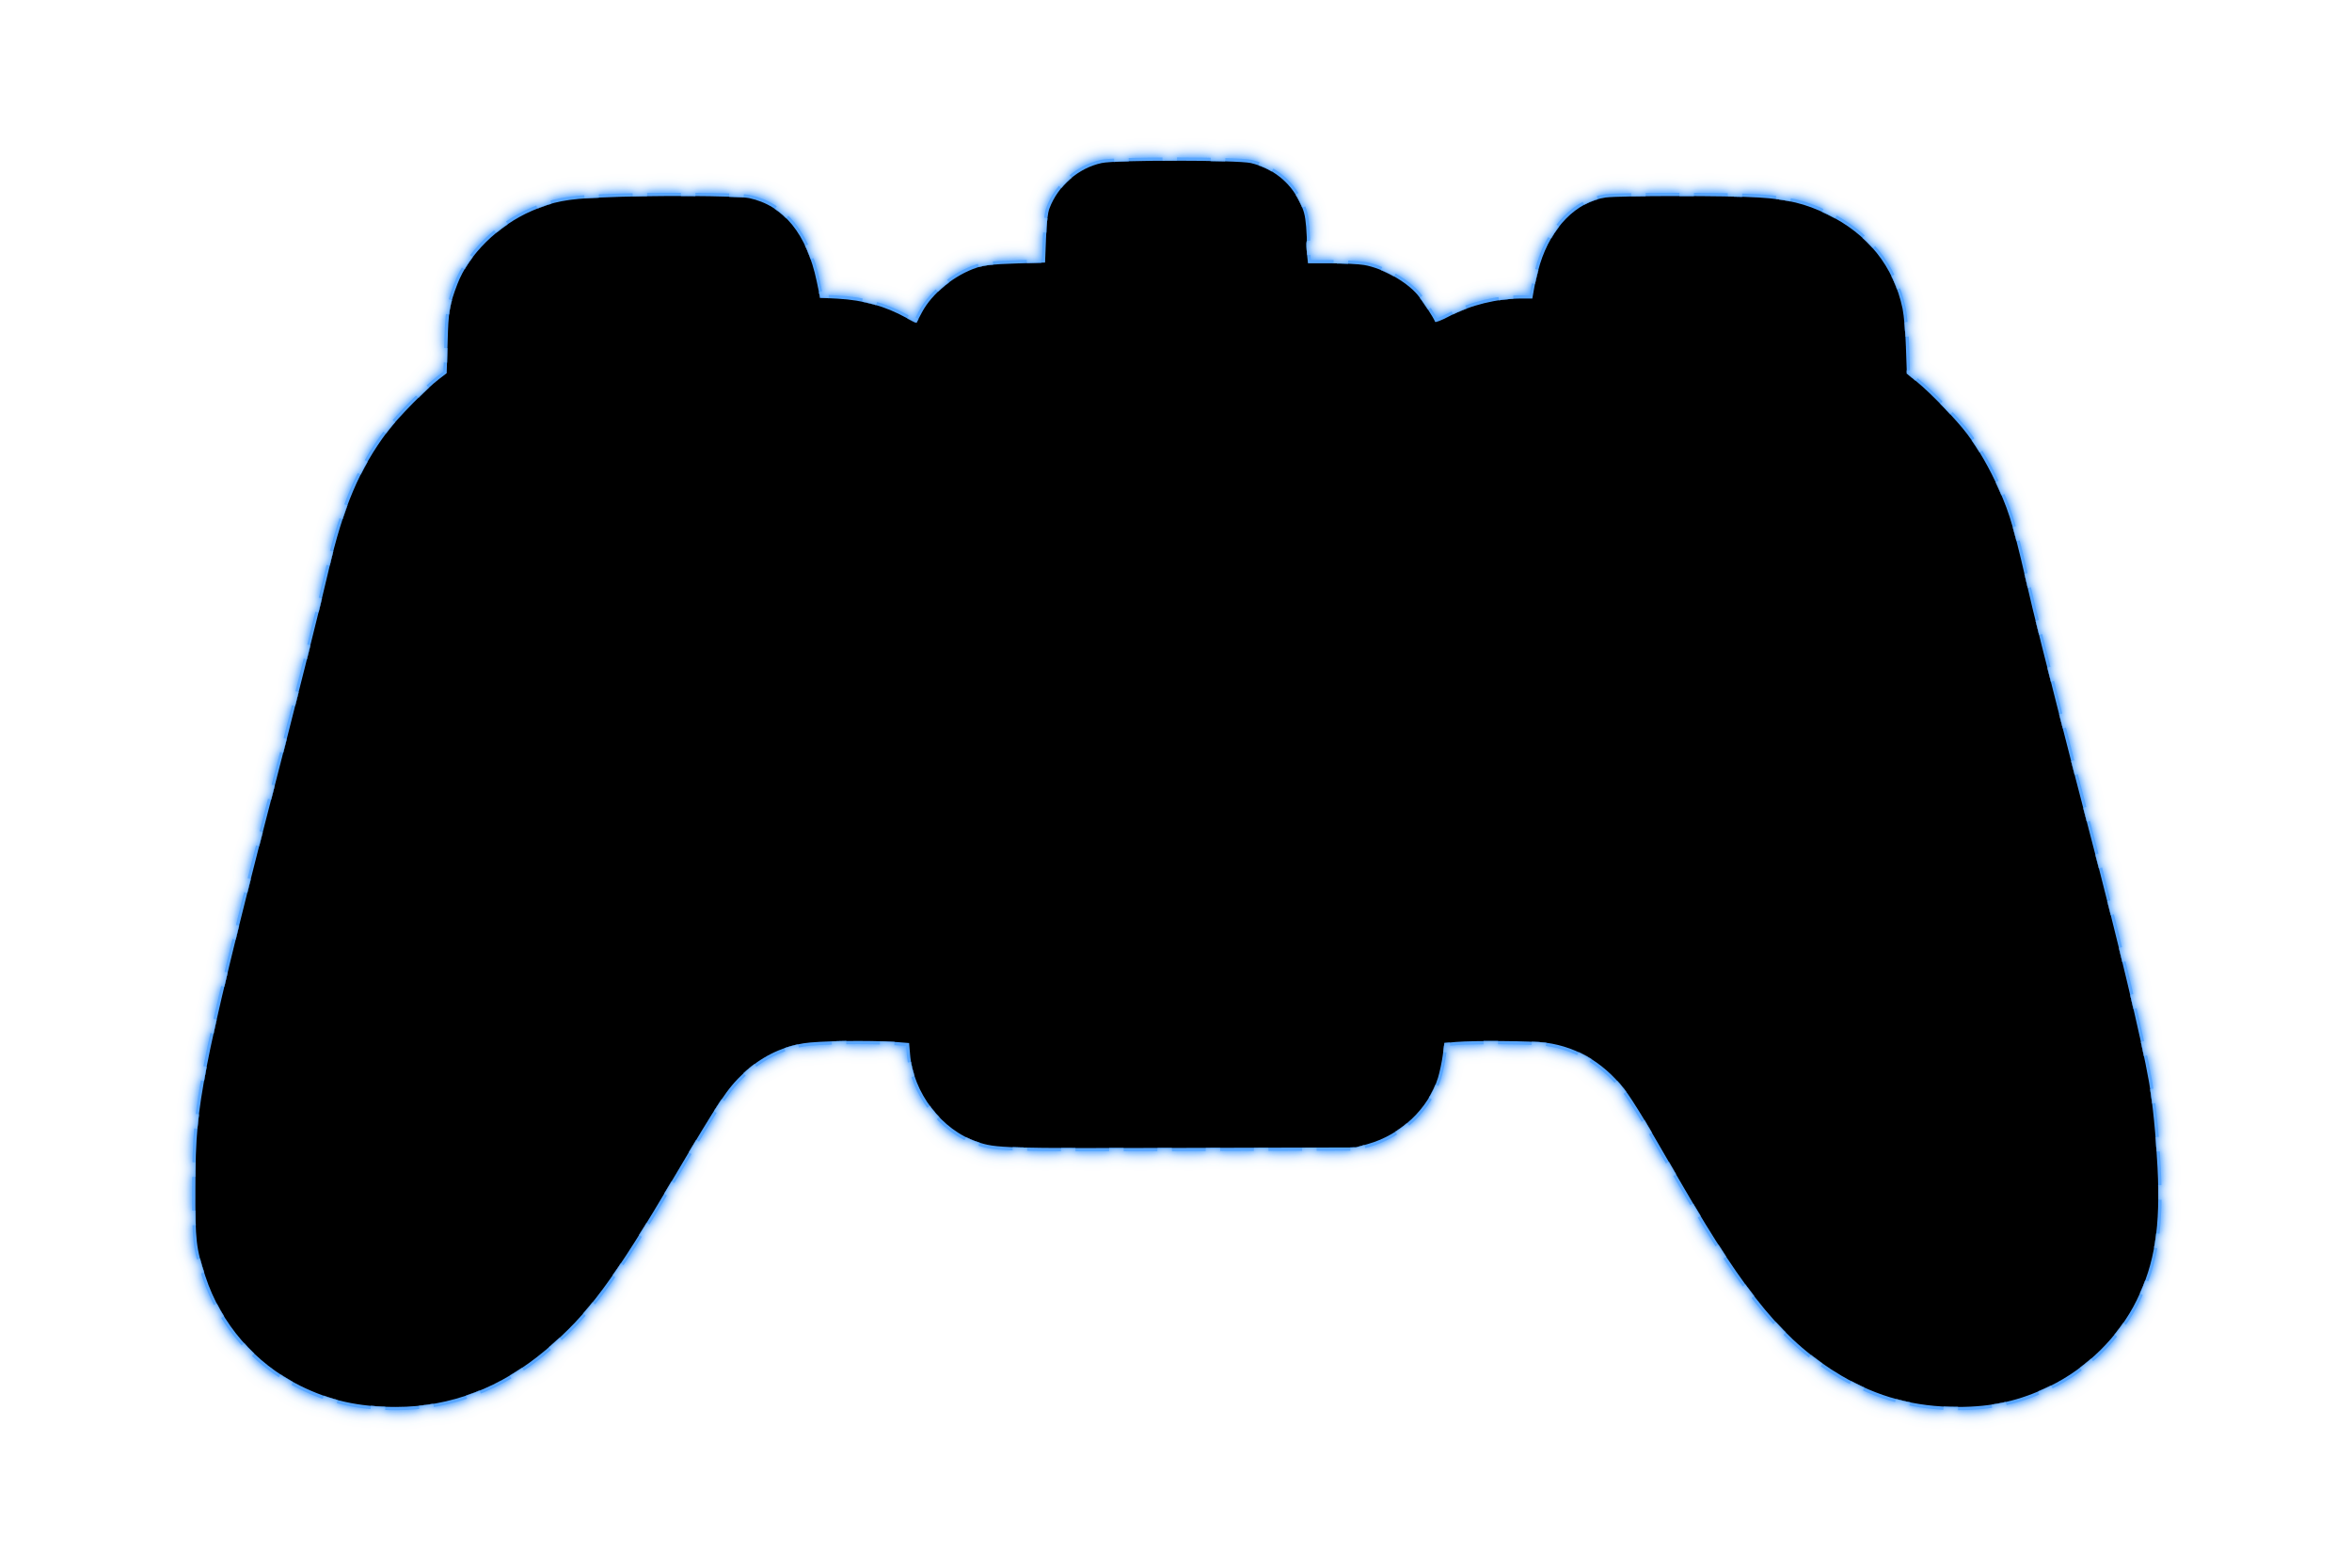
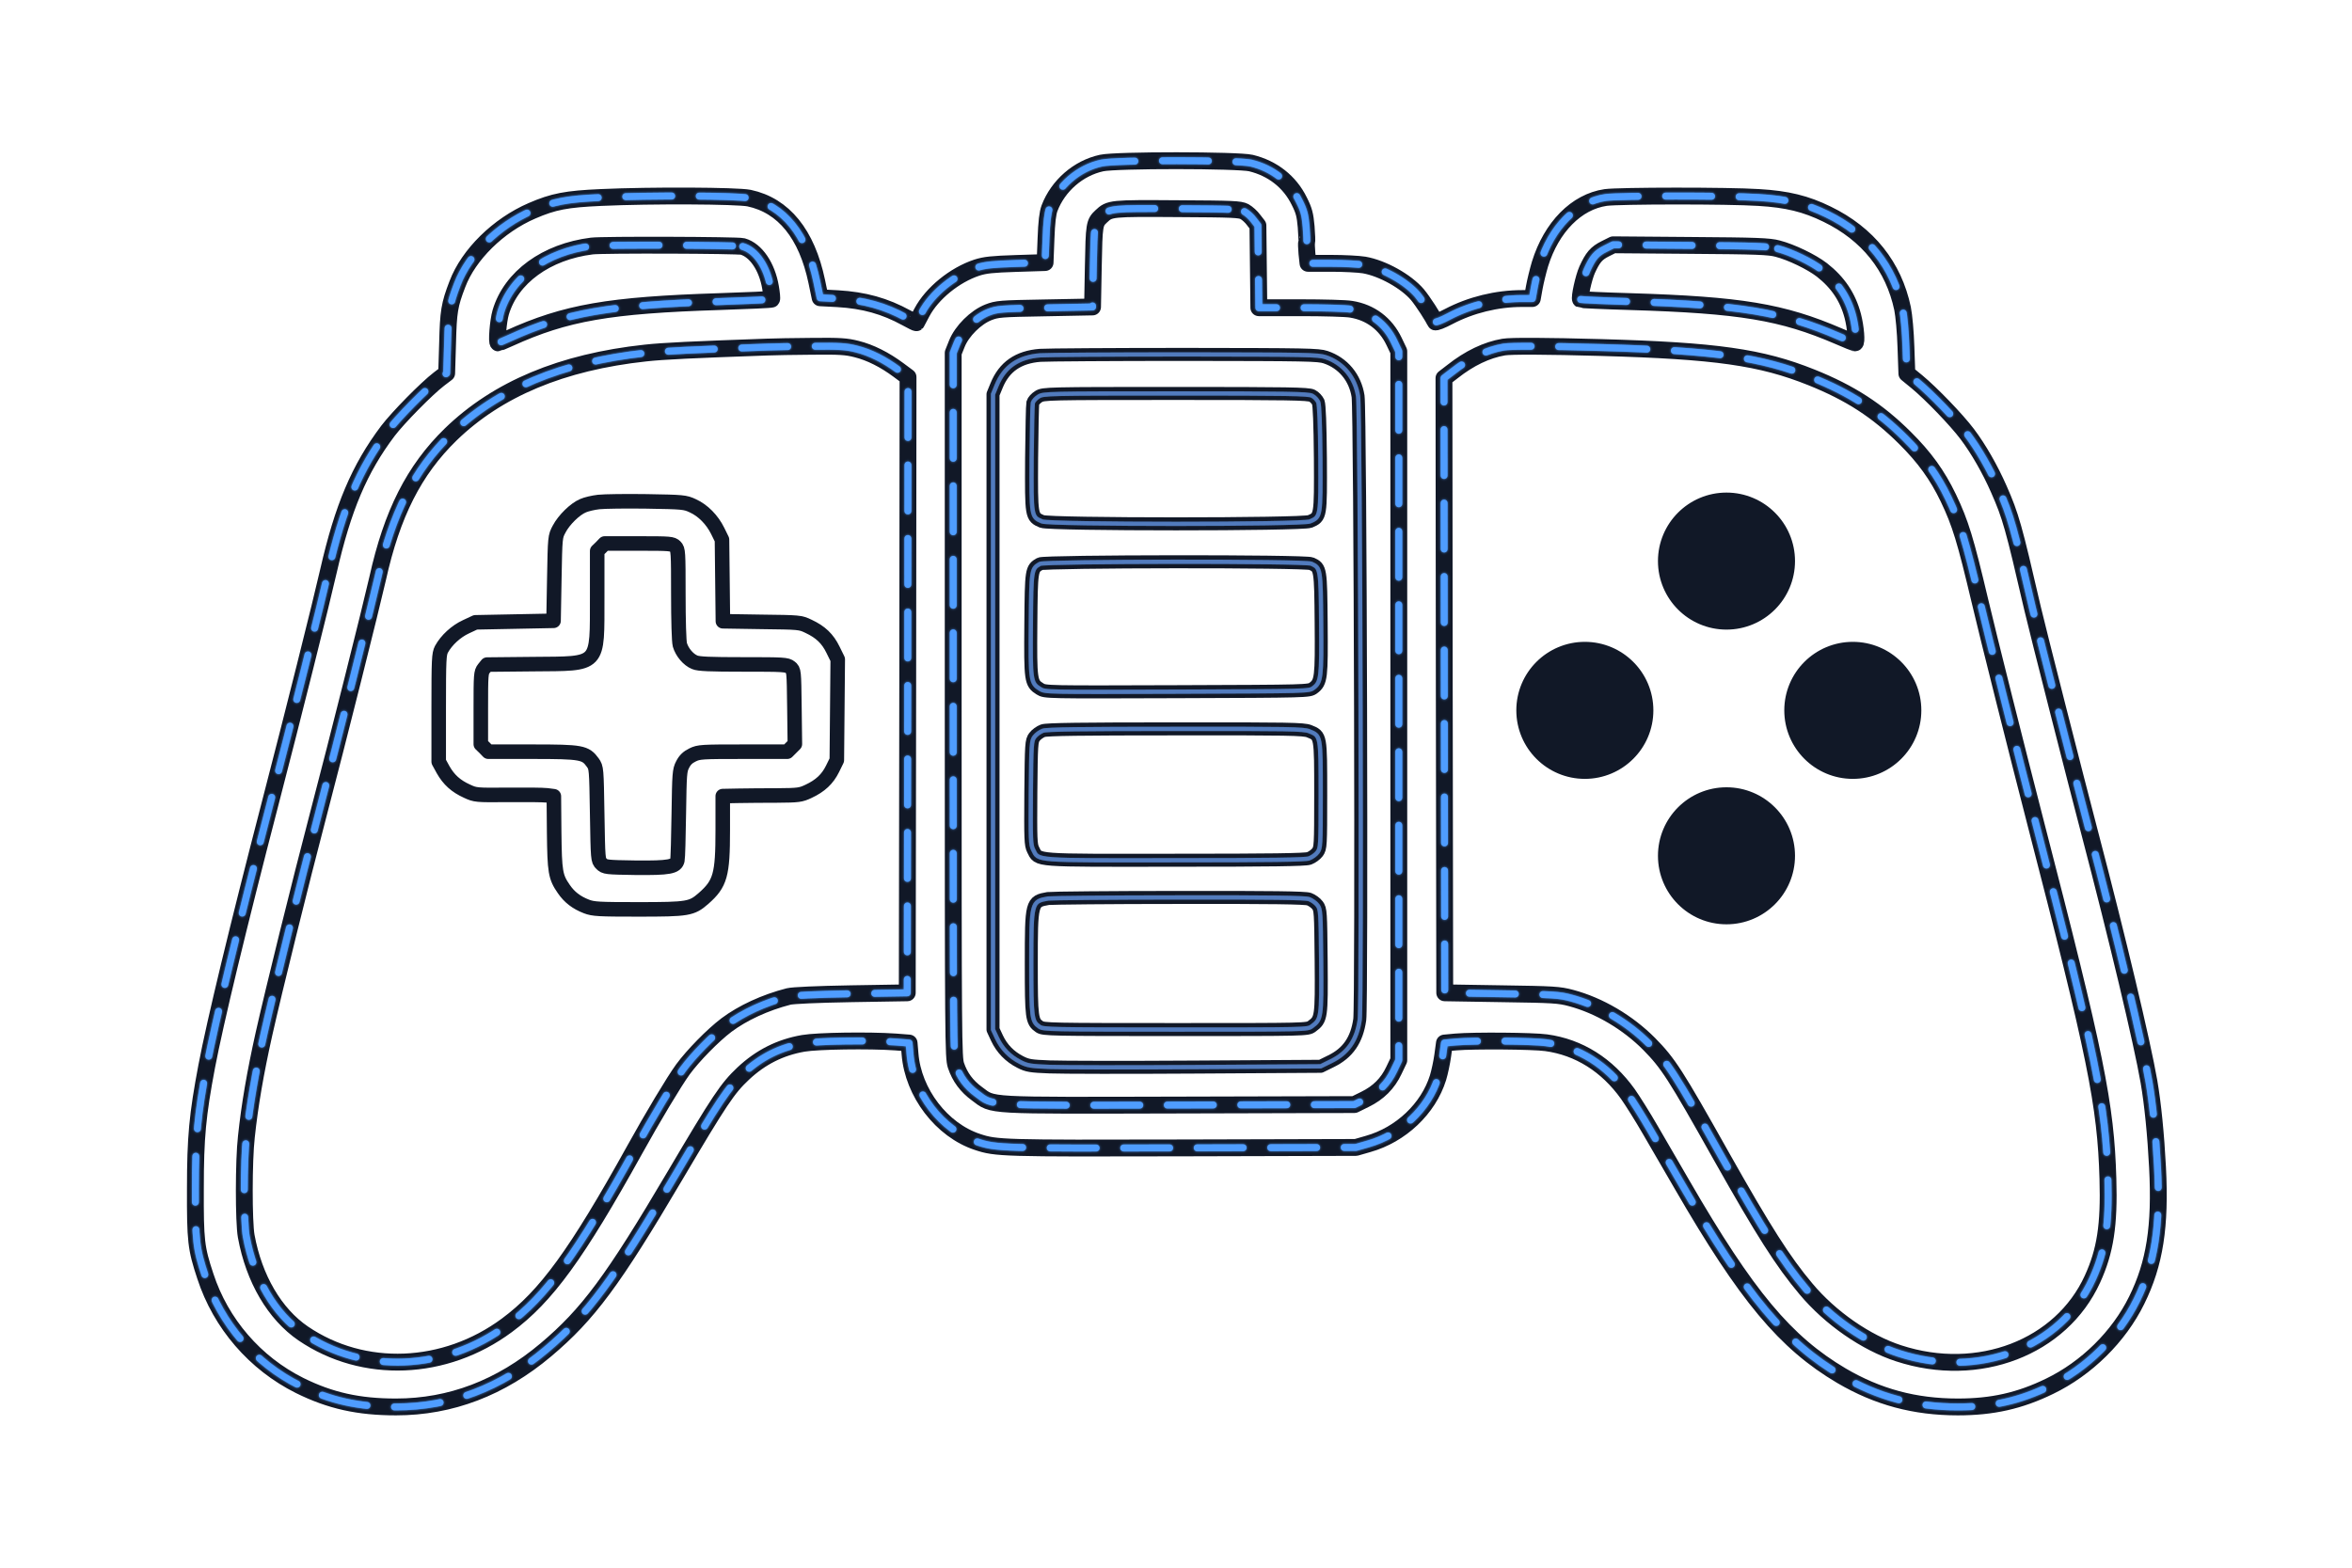
- <svg xmlns="http://www.w3.org/2000/svg" version="1.0" width="1536pt" height="1024pt" viewBox="0 0 1536 1024" preserveAspectRatio="xMidYMid meet">
-   <style>
- #controller-outline{fill:#000;stroke:#58A6FF;stroke-width:42px;stroke-linejoin:round;paint-order:stroke fill;filter:drop-shadow(0 0 20px #58A6FF) drop-shadow(0 0 45px #58A6FF);stroke-dasharray:220 95;animation:neon-run 2.4s linear infinite,neon-pulse 1.2s ease-in-out infinite alternate}@keyframes neon-run{to{stroke-dashoffset:-630}}@keyframes neon-pulse{from{stroke-opacity:.45}to{stroke-opacity:1}}#dpad{transform-box:fill-box;transform-origin:center;animation:dpad-spin 4s linear infinite}@keyframes dpad-spin{to{transform:rotate(360deg)}}
- </style>
-   <g transform="translate(0,1024) scale(.1,-.1)" fill="#000" stroke="none">
-     <path id="controller-outline" d="M7194 9175 c-152 -33 -284 -148 -340 -295 -12 -32 -19 -90 -23 -200 l-6 -155 -190 -6 c-155 -5 -202 -10 -255 -27 -146 -48 -293 -168 -359 -292 -19 -36 -35 -66 -36 -68 -2 -2 -31 13 -66 32 -140 77 -277 115 -448 125 l-115 6 -22 106 c-65 310 -216 497 -442 545 -79 16 -638 19 -967 4 -226 -10 -310 -26 -451 -87 -220 -95 -414 -286 -487 -479 -52 -135 -59 -180 -64 -385 l-6 -197 -50 -38 c-80 -61 -267 -251 -334 -339 -186 -247 -293 -500 -388 -915 -46 -203 -235 -958 -380 -1515 -212 -817 -360 -1431 -415 -1720 -60 -318 -74 -462 -74 -800 -1 -340 4 -387 65 -571 101 -310 325 -569 616 -714 200 -99 384 -140 629 -140 357 0 685 125 979 373 275 232 438 451 842 1136 294 498 344 572 447 669 114 107 242 171 392 197 92 16 429 21 601 9 l90 -7 6 -71 c20 -254 207 -498 440 -575 123 -41 161 -42 1337 -39 l1135 3 80 23 c213 60 393 230 456 432 11 36 25 102 31 146 l11 81 75 7 c120 10 503 7 589 -5 214 -29 398 -145 534 -335 31 -44 97 -149 146 -234 49 -85 143 -247 209 -360 420 -726 674 -1030 1040 -1246 237 -139 478 -204 760 -204 225 0 404 40 599 135 242 117 452 324 569 562 118 239 156 482 136 868 -11 214 -31 415 -56 560 -45 259 -206 935 -387 1625 -86 327 -344 1339 -373 1465 -124 537 -143 604 -220 779 -57 130 -133 263 -207 361 -71 94 -235 264 -328 341 l-66 54 -6 172 c-3 99 -13 207 -22 252 -58 276 -227 488 -493 617 -139 68 -260 98 -447 109 -200 13 -912 12 -999 0 -191 -28 -354 -193 -429 -435 -13 -44 -30 -113 -37 -152 l-13 -73 -68 0 c-164 0 -334 -42 -477 -117 -47 -25 -88 -41 -90 -35 -8 24 -80 135 -115 177 -74 87 -228 173 -348 194 -36 6 -133 11 -216 11 l-151 0 -7 65 c-3 35 -4 68 -2 72 3 4 1 50 -3 102 -7 78 -14 106 -45 167 -62 127 -175 215 -316 249 -87 20 -881 21 -975 0z" />
-     <path id="battery-shell" d="M6793 7919 c-143 -11 -235 -75 -285 -198 l-23 -56 0 -2075 0 -2075 26 -56 c32 -68 83 -121 152 -156 47 -24 67 -27 192 -32 77 -3 507 -4 955 -1 l815 5 67 33 c111 54 169 139 188 272 14 100 4 3975 -11 4072 -19 122 -98 217 -212 255 -48 16 -122 17 -917 18 -476 0 -902 -3 -947 -6z m1776 -264 c16 -8 33 -27 40 -42 7 -19 12 -139 14 -368 2 -381 2 -381 -68 -411 -51 -21 -1699 -21 -1750 0 -70 30 -70 30 -68 411 2 187 5 350 8 363 3 12 20 31 38 42 31 19 55 20 895 20 735 0 867 -2 891 -15z m-5 -1097 c60 -27 61 -33 64 -388 3 -356 0 -386 -51 -424 -28 -21 -33 -21 -890 -24 -856 -3 -862 -3 -895 18 -61 38 -63 54 -60 423 3 360 4 362 60 394 32 17 1734 19 1772 1z m-15 -1094 c77 -31 76 -25 76 -416 0 -336 -1 -347 -21 -375 -11 -15 -36 -33 -55 -40 -25 -9 -250 -12 -874 -12 -939 -1 -890 -5 -928 69 -16 32 -17 66 -15 372 3 324 4 338 24 365 11 15 36 33 55 40 25 9 248 12 866 12 737 1 837 -1 872 -15z m0 -1097 c19 -7 44 -25 55 -40 20 -27 21 -41 24 -365 3 -372 1 -380 -61 -426 -28 -21 -34 -21 -890 -21 -813 0 -863 1 -888 18 -51 35 -54 55 -54 412 0 403 1 407 110 426 223 407 7 855 7 607 1 824 -2 849 -11z" />
-     <g id="battery-charge">
-       <g opacity="0" fill="#FF3B30">
-         <rect x="6755" y="3585" width="1845" height="740" rx="55" />
-         <animate attributeName="opacity" values="0;1;1;0;0;0;0;0" keyTimes="0;.04;.22;.25;.48;.51;.74;1" dur="4.8s" repeatCount="indefinite" />
-       </g>
-       <g opacity="0" fill="#FF9500">
-         <rect x="6755" y="3585" width="1845" height="740" rx="55" />
-         <rect x="6755" y="4680" width="1845" height="740" rx="55" />
-         <animate attributeName="opacity" values="0;0;0;1;1;0;0;0" keyTimes="0;.22;.24;.27;.47;.50;.73;1" dur="4.8s" repeatCount="indefinite" />
-       </g>
-       <g opacity="0" fill="#A8E063">
-         <rect x="6755" y="3585" width="1845" height="740" rx="55" />
-         <rect x="6755" y="4680" width="1845" height="740" rx="55" />
-         <rect x="6755" y="5775" width="1845" height="740" rx="55" />
-         <animate attributeName="opacity" values="0;0;0;0;0;1;1;0" keyTimes="0;.24;.47;.49;.51;.54;.72;.75" dur="4.8s" repeatCount="indefinite" />
-       </g>
-       <g opacity="0" fill="#34C759">
-         <rect x="6755" y="3585" width="1845" height="740" rx="55" />
-         <rect x="6755" y="4680" width="1845" height="740" rx="55" />
-         <rect x="6755" y="5775" width="1845" height="740" rx="55" />
-         <rect x="6755" y="6870" width="1845" height="740" rx="55" />
-         <animate attributeName="opacity" values="0;0;0;0;0;0;1;1;0" keyTimes="0;.25;.49;.51;.73;.75;.78;.94;1" dur="4.8s" repeatCount="indefinite" />
-       </g>
+ <svg xmlns="http://www.w3.org/2000/svg" width="1536" height="1024" viewBox="0 0 1536 1024" preserveAspectRatio="xMidYMid meet">
+   <defs>
+     <filter id="blueGlow" x="-40%" y="-40%" width="180%" height="180%">
+       <feGaussianBlur stdDeviation="10" result="blur" />
+       <feMerge>
+         <feMergeNode in="blur" />
+         <feMergeNode in="SourceGraphic" />
+       </feMerge>
+     </filter>
+     <filter id="softGlow" x="-30%" y="-30%" width="160%" height="160%">
+       <feGaussianBlur stdDeviation="5" result="blur" />
+       <feMerge>
+         <feMergeNode in="blur" />
+         <feMergeNode in="SourceGraphic" />
+       </feMerge>
+     </filter>
+     <style>
+     #neon-run {
+       stroke-dasharray: 300 180;
+       animation: neonRun 2.4s linear infinite, neonPulse 1.2s ease-in-out infinite alternate;
+     }
+     @keyframes neonRun { to { stroke-dashoffset: -960; } }
+     @keyframes neonPulse { from { opacity:.45; } to { opacity:1; } }
+     #dpad {
+       transform-box: fill-box;
+       transform-origin: center;
+       animation: dpadSpin 4s linear infinite;
+     }
+     @keyframes dpadSpin { to { transform: rotate(360deg); } }
+   </style>
+   </defs>
+   <g transform="translate(0,1024) scale(.1,-.1)">
+     <path d="M7194 9175 c-152 -33 -284 -148 -340 -295 -12 -32 -19 -90 -23 -200 l-6 -155 -190 -6 c-155 -5 -202 -10 -255 -27 -146 -48 -293 -168 -359 -292 -19 -36 -35 -66 -36 -68 -2 -2 -31 13 -66 32 -140 77 -277 115 -448 125 l-115 6 -22 106 c-65 310 -216 497 -442 545 -79 16 -638 19 -967 4 -226 -10 -310 -26 -451 -87 -220 -95 -414 -286 -487 -479 -52 -135 -59 -180 -64 -385 l-6 -197 -50 -38 c-80 -61 -267 -251 -334 -339 -186 -247 -293 -500 -388 -915 -46 -203 -235 -958 -380 -1515 -212 -817 -360 -1431 -415 -1720 -60 -318 -74 -462 -74 -800 -1 -340 4 -387 65 -571 101 -310 325 -569 616 -714 200 -99 384 -140 629 -140 357 0 685 125 979 373 275 232 438 451 842 1136 294 498 344 572 447 669 114 107 242 171 392 197 92 16 429 21 601 9 l90 -7 6 -71 c20 -254 207 -498 440 -575 123 -41 161 -42 1337 -39 l1135 3 80 23 c213 60 393 230 456 432 11 36 25 102 31 146 l11 81 75 7 c120 10 503 7 589 -5 214 -29 398 -145 534 -335 31 -44 97 -149 146 -234 49 -85 143 -247 209 -360 420 -726 674 -1030 1040 -1246 237 -139 478 -204 760 -204 225 0 404 40 599 135 242 117 452 324 569 562 118 239 156 482 136 868 -11 214 -31 415 -56 560 -45 259 -206 935 -387 1625 -86 327 -344 1339 -373 1465 -124 537 -143 604 -220 779 -57 130 -133 263 -207 361 -71 94 -235 264 -328 341 l-66 54 -6 172 c-3 99 -13 207 -22 252 -58 276 -227 488 -493 617 -139 68 -260 98 -447 109 -200 13 -912 12 -999 0 -191 -28 -354 -193 -429 -435 -13 -44 -30 -113 -37 -152 l-13 -73 -68 0 c-164 0 -334 -42 -477 -117 -47 -25 -88 -41 -90 -35 -8 24 -80 135 -115 177 -74 87 -228 173 -348 194 -36 6 -133 11 -216 11 l-151 0 -7 65 c-3 35 -4 68 -2 72 3 4 1 50 -3 102 -7 78 -14 106 -45 167 -62 127 -175 215 -316 249 -87 20 -881 21 -975 0z m933 -317 c18 -10 45 -34 60 -55 l28 -36 3 -269 3 -268 272 0 c150 0 299 -4 331 -10 126 -20 225 -95 280 -210 l31 -65 0 -2315 0 -2315 -32 -67 c-40 -85 -101 -146 -189 -189 l-69 -34 -1140 -3 c-1289 -3 -1214 -8 -1325 74 -67 49 -111 108 -137 185 -17 52 -18 151 -18 2354 l0 2300 24 60 c33 83 124 173 206 205 57 22 76 24 370 29 l310 6 5 265 c5 275 7 285 52 327 55 52 62 53 498 50 364 -2 408 -4 437 -19z m-3277 -228 c86 -24 159 -131 182 -267 7 -40 10 -74 7 -77 -2 -3 -156 -10 -341 -16 -720 -23 -1003 -72 -1371 -239 -38 -17 -71 -31 -73 -31 -12 0 -1 142 16 200 68 229 298 396 595 433 70 9 952 6 985 -3z m6759 -14 c89 -23 220 -86 289 -139 105 -82 170 -179 202 -302 19 -73 27 -175 14 -175 -3 0 -51 20 -107 44 -369 159 -641 204 -1361 226 -175 5 -321 12 -324 14 -9 10 20 143 43 194 37 81 60 108 118 137 l52 26 505 -4 c432 -3 514 -6 569 -21z m-6015 -656 c89 -22 184 -70 274 -137 l62 -46 -2 -2011 -3 -2011 -365 -6 c-227 -4 -382 -11 -410 -18 -155 -40 -299 -107 -405 -186 -90 -68 -219 -200 -285 -290 -57 -78 -200 -317 -315 -525 -379 -683 -578 -957 -835 -1147 -405 -300 -936 -321 -1330 -53 -186 127 -321 357 -372 635 -17 93 -17 493 1 650 22 207 58 416 115 672 63 281 235 977 356 1438 124 471 344 1350 386 1535 94 425 238 709 477 942 306 297 726 473 1272 532 118 13 312 22 795 39 41 2 172 4 291 5 186 2 226 -1 293 -18z m4861 10 c752 -21 1046 -63 1375 -195 252 -101 431 -217 610 -395 128 -127 212 -243 284 -393 79 -165 112 -275 206 -672 53 -226 252 -1017 360 -1435 398 -1539 462 -1854 476 -2340 9 -301 -17 -472 -101 -655 -204 -447 -744 -655 -1265 -485 -215 70 -446 230 -606 421 -150 178 -277 378 -551 864 -303 540 -349 610 -473 736 -140 141 -326 251 -510 300 -79 21 -112 23 -455 28 l-370 6 -3 2007 -2 2008 56 43 c110 87 223 141 334 160 46 8 283 7 635 -3z" fill="none" stroke="#111827" stroke-width="110" stroke-linecap="round" stroke-linejoin="round" />
+     <path id="neon-run" d="M7194 9175 c-152 -33 -284 -148 -340 -295 -12 -32 -19 -90 -23 -200 l-6 -155 -190 -6 c-155 -5 -202 -10 -255 -27 -146 -48 -293 -168 -359 -292 -19 -36 -35 -66 -36 -68 -2 -2 -31 13 -66 32 -140 77 -277 115 -448 125 l-115 6 -22 106 c-65 310 -216 497 -442 545 -79 16 -638 19 -967 4 -226 -10 -310 -26 -451 -87 -220 -95 -414 -286 -487 -479 -52 -135 -59 -180 -64 -385 l-6 -197 -50 -38 c-80 -61 -267 -251 -334 -339 -186 -247 -293 -500 -388 -915 -46 -203 -235 -958 -380 -1515 -212 -817 -360 -1431 -415 -1720 -60 -318 -74 -462 -74 -800 -1 -340 4 -387 65 -571 101 -310 325 -569 616 -714 200 -99 384 -140 629 -140 357 0 685 125 979 373 275 232 438 451 842 1136 294 498 344 572 447 669 114 107 242 171 392 197 92 16 429 21 601 9 l90 -7 6 -71 c20 -254 207 -498 440 -575 123 -41 161 -42 1337 -39 l1135 3 80 23 c213 60 393 230 456 432 11 36 25 102 31 146 l11 81 75 7 c120 10 503 7 589 -5 214 -29 398 -145 534 -335 31 -44 97 -149 146 -234 49 -85 143 -247 209 -360 420 -726 674 -1030 1040 -1246 237 -139 478 -204 760 -204 225 0 404 40 599 135 242 117 452 324 569 562 118 239 156 482 136 868 -11 214 -31 415 -56 560 -45 259 -206 935 -387 1625 -86 327 -344 1339 -373 1465 -124 537 -143 604 -220 779 -57 130 -133 263 -207 361 -71 94 -235 264 -328 341 l-66 54 -6 172 c-3 99 -13 207 -22 252 -58 276 -227 488 -493 617 -139 68 -260 98 -447 109 -200 13 -912 12 -999 0 -191 -28 -354 -193 -429 -435 -13 -44 -30 -113 -37 -152 l-13 -73 -68 0 c-164 0 -334 -42 -477 -117 -47 -25 -88 -41 -90 -35 -8 24 -80 135 -115 177 -74 87 -228 173 -348 194 -36 6 -133 11 -216 11 l-151 0 -7 65 c-3 35 -4 68 -2 72 3 4 1 50 -3 102 -7 78 -14 106 -45 167 -62 127 -175 215 -316 249 -87 20 -881 21 -975 0z m933 -317 c18 -10 45 -34 60 -55 l28 -36 3 -269 3 -268 272 0 c150 0 299 -4 331 -10 126 -20 225 -95 280 -210 l31 -65 0 -2315 0 -2315 -32 -67 c-40 -85 -101 -146 -189 -189 l-69 -34 -1140 -3 c-1289 -3 -1214 -8 -1325 74 -67 49 -111 108 -137 185 -17 52 -18 151 -18 2354 l0 2300 24 60 c33 83 124 173 206 205 57 22 76 24 370 29 l310 6 5 265 c5 275 7 285 52 327 55 52 62 53 498 50 364 -2 408 -4 437 -19z m-3277 -228 c86 -24 159 -131 182 -267 7 -40 10 -74 7 -77 -2 -3 -156 -10 -341 -16 -720 -23 -1003 -72 -1371 -239 -38 -17 -71 -31 -73 -31 -12 0 -1 142 16 200 68 229 298 396 595 433 70 9 952 6 985 -3z m6759 -14 c89 -23 220 -86 289 -139 105 -82 170 -179 202 -302 19 -73 27 -175 14 -175 -3 0 -51 20 -107 44 -369 159 -641 204 -1361 226 -175 5 -321 12 -324 14 -9 10 20 143 43 194 37 81 60 108 118 137 l52 26 505 -4 c432 -3 514 -6 569 -21z m-6015 -656 c89 -22 184 -70 274 -137 l62 -46 -2 -2011 -3 -2011 -365 -6 c-227 -4 -382 -11 -410 -18 -155 -40 -299 -107 -405 -186 -90 -68 -219 -200 -285 -290 -57 -78 -200 -317 -315 -525 -379 -683 -578 -957 -835 -1147 -405 -300 -936 -321 -1330 -53 -186 127 -321 357 -372 635 -17 93 -17 493 1 650 22 207 58 416 115 672 63 281 235 977 356 1438 124 471 344 1350 386 1535 94 425 238 709 477 942 306 297 726 473 1272 532 118 13 312 22 795 39 41 2 172 4 291 5 186 2 226 -1 293 -18z m4861 10 c752 -21 1046 -63 1375 -195 252 -101 431 -217 610 -395 128 -127 212 -243 284 -393 79 -165 112 -275 206 -672 53 -226 252 -1017 360 -1435 398 -1539 462 -1854 476 -2340 9 -301 -17 -472 -101 -655 -204 -447 -744 -655 -1265 -485 -215 70 -446 230 -606 421 -150 178 -277 378 -551 864 -303 540 -349 610 -473 736 -140 141 -326 251 -510 300 -79 21 -112 23 -455 28 l-370 6 -3 2007 -2 2008 56 43 c110 87 223 141 334 160 46 8 283 7 635 -3z" fill="none" stroke="#4F9DFF" stroke-width="45" stroke-linecap="round" stroke-linejoin="round" filter="url(#blueGlow)" />
+     <path d="M6793 7919 c-143 -11 -235 -75 -285 -198 l-23 -56 0 -2075 0 -2075 26 -56 c32 -68 83 -121 152 -156 47 -24 67 -27 192 -32 77 -3 507 -4 955 -1 l815 5 67 33 c111 54 169 139 188 272 14 100 4 3975 -11 4072 -19 122 -98 217 -212 255 -48 16 -122 17 -917 18 -476 0 -902 -3 -947 -6z m1776 -264 c16 -8 33 -27 40 -42 7 -19 12 -139 14 -368 2 -381 2 -381 -68 -411 -51 -21 -1699 -21 -1750 0 -70 30 -70 30 -68 411 2 187 5 350 8 363 3 12 20 31 38 42 31 19 55 20 895 20 735 0 867 -2 891 -15z m-5 -1097 c60 -27 61 -33 64 -388 3 -356 0 -386 -51 -424 -28 -21 -33 -21 -890 -24 -856 -3 -862 -3 -895 18 -61 38 -63 54 -60 423 3 360 4 362 60 394 32 17 1734 19 1772 1z m-15 -1094 c77 -31 76 -25 76 -416 0 -336 -1 -347 -21 -375 -11 -15 -36 -33 -55 -40 -25 -9 -250 -12 -874 -12 -939 -1 -890 -5 -928 69 -16 32 -17 66 -15 372 3 324 4 338 24 365 11 15 36 33 55 40 25 9 248 12 866 12 737 1 837 -1 872 -15z m0 -1097 c19 -7 44 -25 55 -40 20 -27 21 -41 24 -365 3 -372 1 -380 -61 -426 -28 -21 -34 -21 -890 -21 -813 0 -863 1 -888 18 -51 35 -54 55 -54 412 0 403 1 407 110 426 22 3 407 7 855 7 607 1 824 -2 849 -11z" fill="none" stroke="#111827" stroke-width="85" stroke-linecap="round" stroke-linejoin="round" />
+     <path d="M6793 7919 c-143 -11 -235 -75 -285 -198 l-23 -56 0 -2075 0 -2075 26 -56 c32 -68 83 -121 152 -156 47 -24 67 -27 192 -32 77 -3 507 -4 955 -1 l815 5 67 33 c111 54 169 139 188 272 14 100 4 3975 -11 4072 -19 122 -98 217 -212 255 -48 16 -122 17 -917 18 -476 0 -902 -3 -947 -6z m1776 -264 c16 -8 33 -27 40 -42 7 -19 12 -139 14 -368 2 -381 2 -381 -68 -411 -51 -21 -1699 -21 -1750 0 -70 30 -70 30 -68 411 2 187 5 350 8 363 3 12 20 31 38 42 31 19 55 20 895 20 735 0 867 -2 891 -15z m-5 -1097 c60 -27 61 -33 64 -388 3 -356 0 -386 -51 -424 -28 -21 -33 -21 -890 -24 -856 -3 -862 -3 -895 18 -61 38 -63 54 -60 423 3 360 4 362 60 394 32 17 1734 19 1772 1z m-15 -1094 c77 -31 76 -25 76 -416 0 -336 -1 -347 -21 -375 -11 -15 -36 -33 -55 -40 -25 -9 -250 -12 -874 -12 -939 -1 -890 -5 -928 69 -16 32 -17 66 -15 372 3 324 4 338 24 365 11 15 36 33 55 40 25 9 248 12 866 12 737 1 837 -1 872 -15z m0 -1097 c19 -7 44 -25 55 -40 20 -27 21 -41 24 -365 3 -372 1 -380 -61 -426 -28 -21 -34 -21 -890 -21 -813 0 -863 1 -888 18 -51 35 -54 55 -54 412 0 403 1 407 110 426 22 3 407 7 855 7 607 1 824 -2 849 -11z" fill="none" stroke="#6EA8FF" stroke-opacity=".45" stroke-width="28" filter="url(#softGlow)" />
+     <g opacity="0" fill="#FF3B30" filter="url(#softGlow)">
+       <rect x="6745" y="3525" width="1880" height="825" rx="70" />
+       <animate attributeName="opacity" values="0;1;1;0;0;0;0" keyTimes="0;.04;.28;.31;.60;.63;1" dur="4.8s" repeatCount="indefinite" />
    </g>
-     <path id="dpad" d="M3910 6961 c-36 -4 -82 -15 -102 -24 -53 -22 -125 -93 -156 -152 -27 -50 -27 -51 -32 -325 l-5 -275 -255 -5 -255 -5 -62 -29 c-65 -30 -127 -87 -160 -147 -16 -31 -18 -63 -18 -384 l0 -350 29 -53 c37 -65 83 -107 156 -140 54 -25 59 -26 265 -24 116 1 231 0 256 -3 l46 -6 2 -236 c3 -258 8 -291 63 -370 36 -53 83 -89 148 -114 45 -17 78 -19 338 -19 328 0 349 4 427 72 109 96 125 153 125 445 l0 223 103 2 c56 1 170 2 252 2 140 1 154 3 205 27 77 36 124 80 157 147 l28 57 3 329 3 329 -31 63 c-35 72 -81 116 -160 153 -54 26 -60 26 -307 29 l-252 4 -3 266 -3 267 -28 57 c-36 73 -96 134 -162 164 -51 24 -64 25 -302 29 -136 2 -277 0 -313 -4z" />
-     <circle id="button-top" cx="11275" cy="6575" r="430">
-       <animate attributeName="fill" values="#000;#4F8DFF;#4F8DFF;#000;#000" keyTimes="0;.02;.20;.22;1" dur="4s" repeatCount="indefinite" />
-     </circle>
-     <circle id="button-right" cx="12100" cy="5600" r="430">
-       <animate attributeName="fill" values="#000;#000;#4F8DFF;#4F8DFF;#000;#000" keyTimes="0;.25;.27;.45;.47;1" dur="4s" repeatCount="indefinite" />
-     </circle>
-     <circle id="button-bottom" cx="11275" cy="4650" r="430">
-       <animate attributeName="fill" values="#000;#000;#4F8DFF;#4F8DFF;#000;#000" keyTimes="0;.50;.52;.70;.72;1" dur="4s" repeatCount="indefinite" />
-     </circle>
-     <circle id="button-left" cx="10350" cy="5600" r="430">
-       <animate attributeName="fill" values="#000;#000;#4F8DFF;#4F8DFF;#000;#000" keyTimes="0;.75;.77;.95;.97;1" dur="4s" repeatCount="indefinite" />
-     </circle>
+     <g opacity="0" fill="#FF9500" filter="url(#softGlow)">
+       <rect x="6745" y="3525" width="1880" height="825" rx="70" />
+       <rect x="6745" y="4640" width="1880" height="805" rx="70" />
+       <animate attributeName="opacity" values="0;0;0;1;1;0;0" keyTimes="0;.28;.30;.33;.59;.62;1" dur="4.8s" repeatCount="indefinite" />
+     </g>
+     <g opacity="0" fill="#34C759" filter="url(#softGlow)">
+       <rect x="6745" y="3525" width="1880" height="825" rx="70" />
+       <rect x="6745" y="4640" width="1880" height="805" rx="70" />
+       <rect x="6745" y="5740" width="1880" height="790" rx="70" />
+       <animate attributeName="opacity" values="0;0;0;0;1;1;1;0" keyTimes="0;.30;.59;.61;.64;.90;.96;1" dur="4.8s" repeatCount="indefinite" />
+     </g>
+     <path id="dpad" d="M3910 6961 c-36 -4 -82 -15 -102 -24 -53 -22 -125 -93 -156 -152 -27 -50 -27 -51 -32 -325 l-5 -275 -255 -5 -255 -5 -62 -29 c-65 -30 -127 -87 -160 -147 -16 -31 -18 -63 -18 -384 l0 -350 29 -53 c37 -65 83 -107 156 -140 54 -25 59 -26 265 -24 116 1 231 0 256 -3 l46 -6 2 -236 c3 -258 8 -291 63 -370 36 -53 83 -89 148 -114 45 -17 78 -19 338 -19 328 0 349 4 427 72 109 96 125 153 125 445 l0 223 103 2 c56 1 170 2 252 2 140 1 154 3 205 27 77 36 124 80 157 147 l28 57 3 329 3 329 -31 63 c-35 72 -81 116 -160 153 -54 26 -60 26 -307 29 l-252 4 -3 266 -3 267 -28 57 c-36 73 -96 134 -162 164 -51 24 -64 25 -302 29 -136 2 -277 0 -313 -4z m500 -291 c19 -19 20 -33 20 -312 0 -171 4 -309 10 -330 14 -48 55 -97 97 -114 25 -11 99 -14 317 -14 264 0 285 -1 307 -19 24 -19 24 -21 27 -260 l3 -241 -25 -25 -25 -25 -287 0 c-272 0 -290 -1 -331 -21 -31 -15 -50 -33 -65 -63 -20 -38 -21 -59 -25 -321 -2 -154 -6 -290 -9 -303 -9 -44 -54 -52 -273 -50 -194 3 -201 4 -223 26 -23 22 -23 27 -28 325 -5 299 -5 302 -29 336 -48 66 -71 71 -394 71 l-288 0 -24 25 -25 24 0 234 c0 220 1 236 20 260 l21 26 302 3 c439 4 416 -19 417 436 l0 303 25 24 24 25 221 0 c207 0 221 -1 240 -20z" fill="none" stroke="#111827" stroke-width="95" stroke-linecap="round" stroke-linejoin="round" />
+     <g stroke="#111827" stroke-width="75">
+       <circle cx="11275" cy="6575" r="410" fill="#111827">
+         <animate attributeName="fill" values="#111827;#4F8DFF;#4F8DFF;#111827;#111827" keyTimes="0;.02;.19;.22;1" dur="4s" repeatCount="indefinite" />
+         <animate attributeName="r" values="410;350;410;410" keyTimes="0;.08;.18;1" dur="4s" repeatCount="indefinite" />
+       </circle>
+       <circle cx="12100" cy="5600" r="410" fill="#111827">
+         <animate attributeName="fill" values="#111827;#111827;#4F8DFF;#4F8DFF;#111827;#111827" keyTimes="0;.24;.27;.44;.47;1" dur="4s" repeatCount="indefinite" />
+         <animate attributeName="r" values="410;410;350;410;410" keyTimes="0;.25;.33;.43;1" dur="4s" repeatCount="indefinite" />
+       </circle>
+       <circle cx="11275" cy="4650" r="410" fill="#111827">
+         <animate attributeName="fill" values="#111827;#111827;#4F8DFF;#4F8DFF;#111827;#111827" keyTimes="0;.49;.52;.69;.72;1" dur="4s" repeatCount="indefinite" />
+         <animate attributeName="r" values="410;410;350;410;410" keyTimes="0;.50;.58;.68;1" dur="4s" repeatCount="indefinite" />
+       </circle>
+       <circle cx="10350" cy="5600" r="410" fill="#111827">
+         <animate attributeName="fill" values="#111827;#111827;#4F8DFF;#4F8DFF;#111827;#111827" keyTimes="0;.74;.77;.94;.97;1" dur="4s" repeatCount="indefinite" />
+         <animate attributeName="r" values="410;410;350;410;410" keyTimes="0;.75;.83;.93;1" dur="4s" repeatCount="indefinite" />
+       </circle>
+     </g>
  </g>
</svg>
